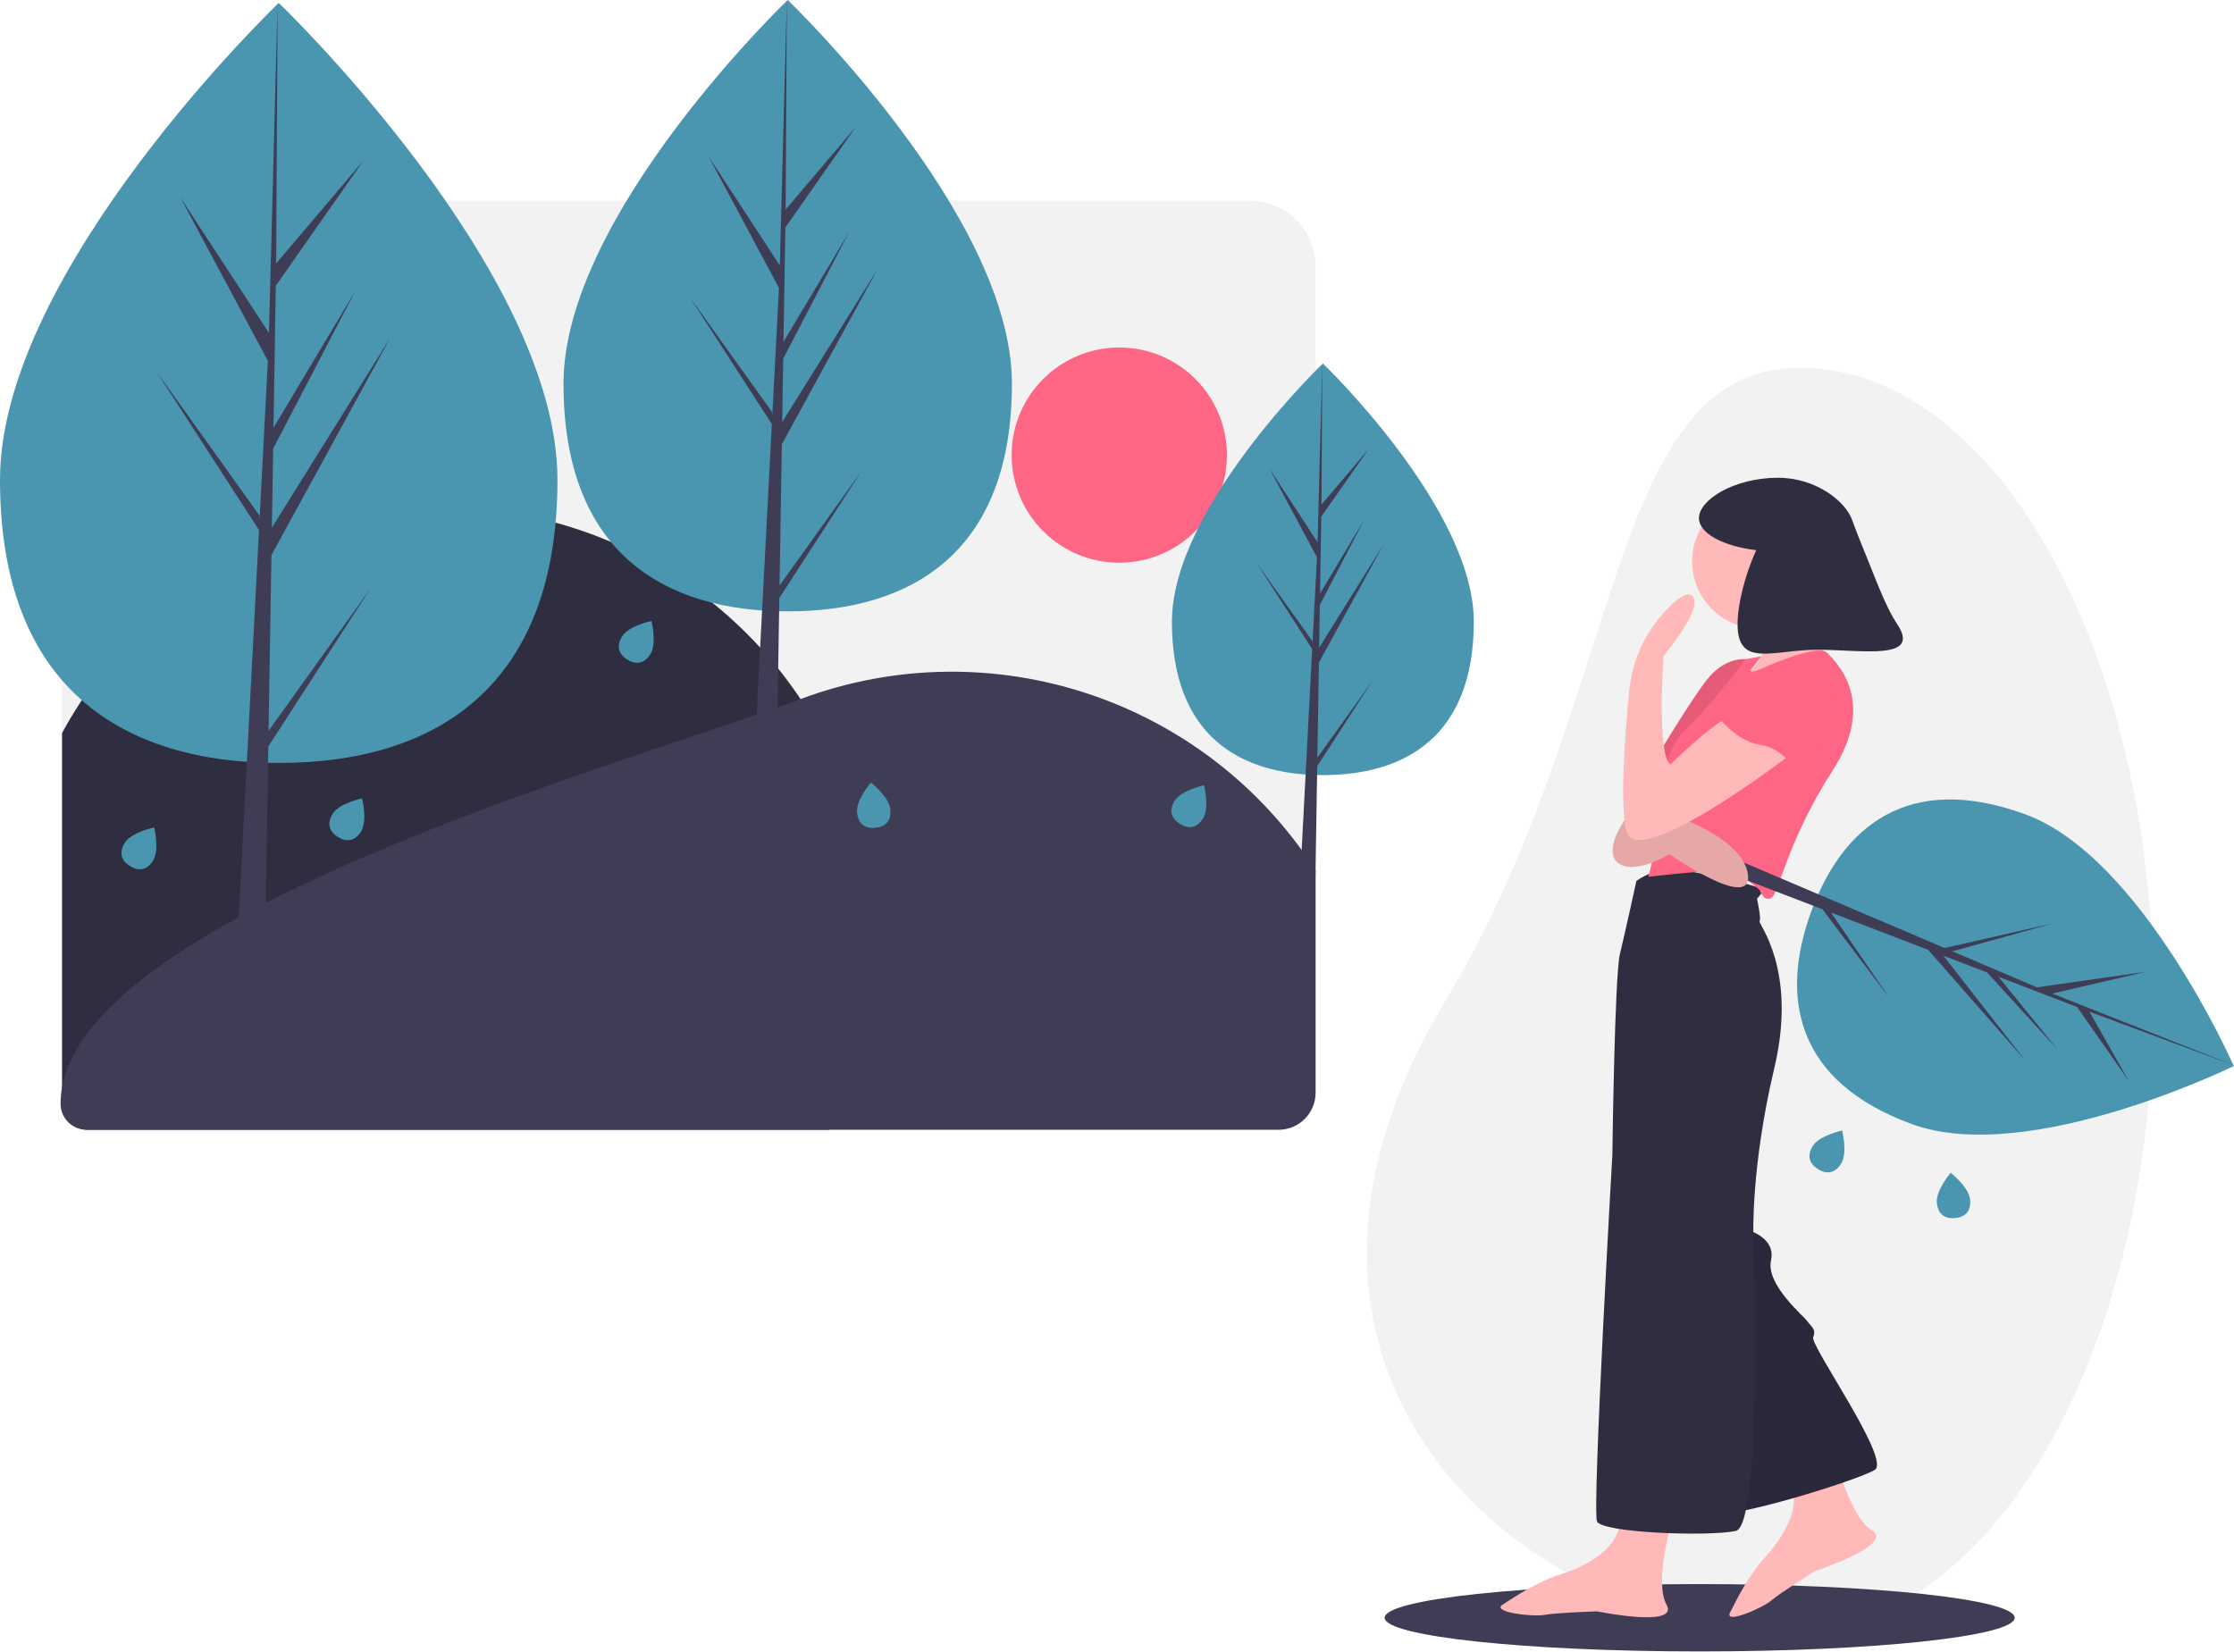
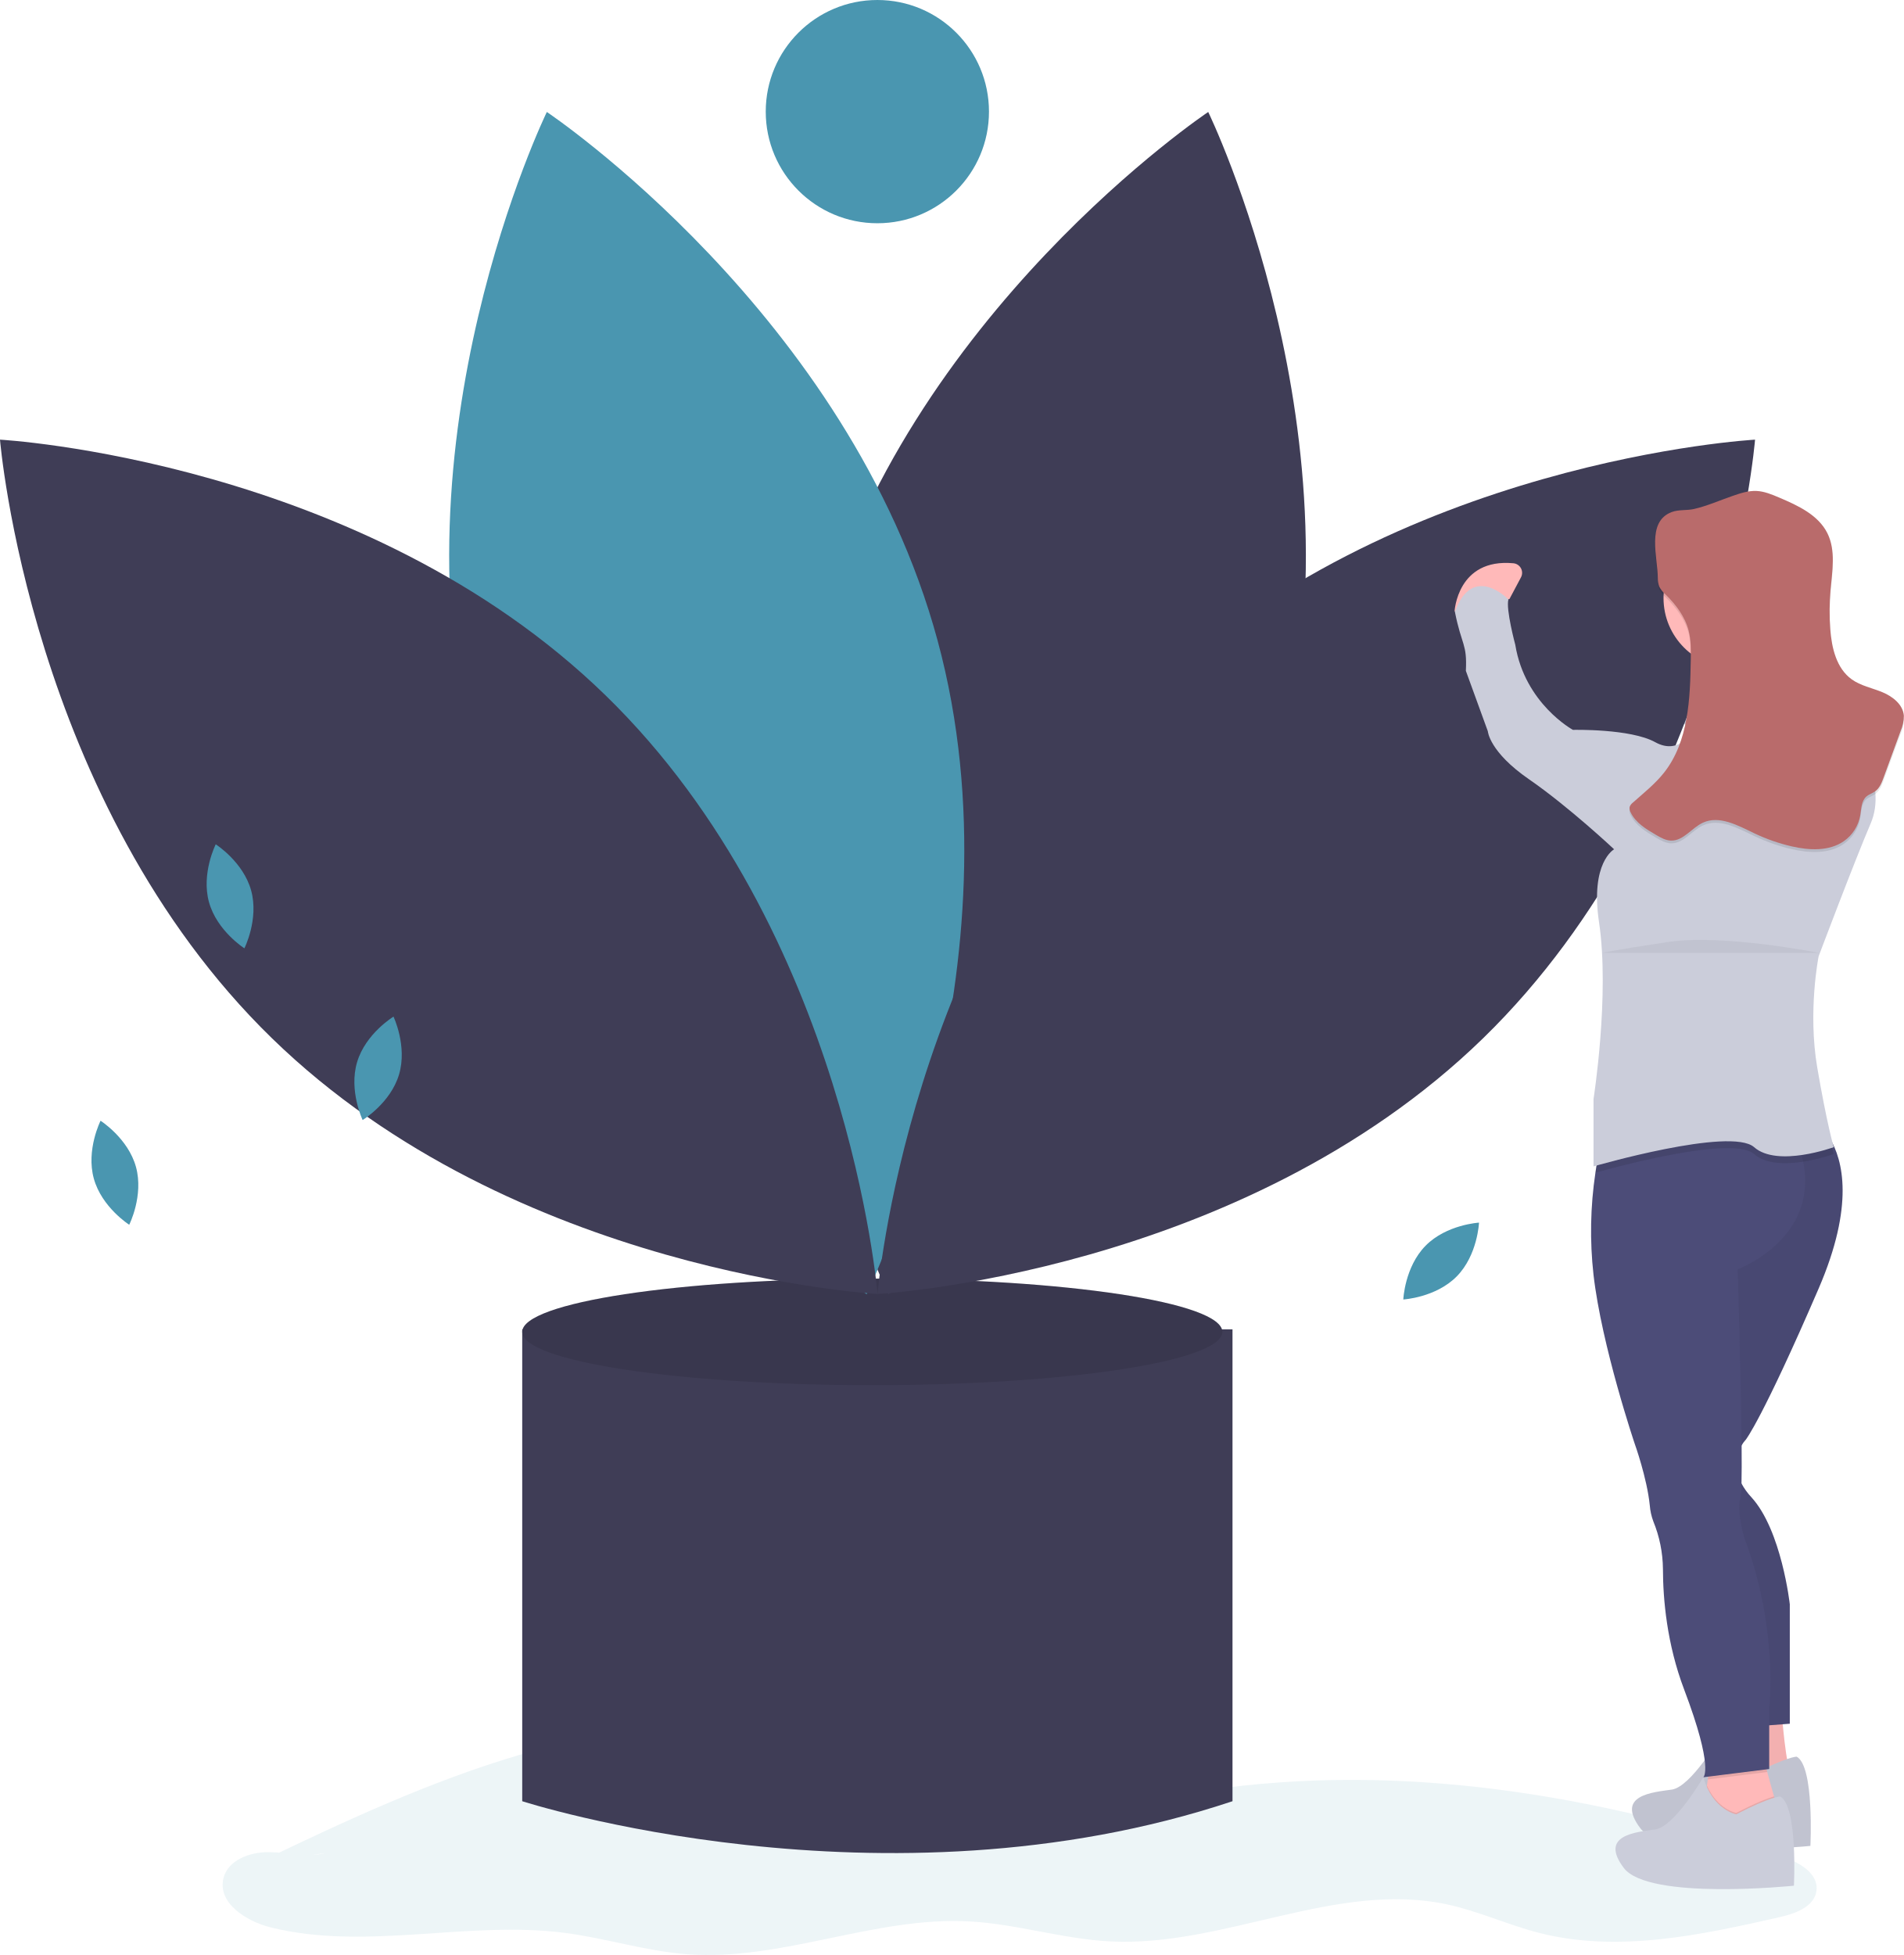
- <svg xmlns="http://www.w3.org/2000/svg" id="a2bf0e62-d46b-4c0f-9d8e-4cf60e4b73ff" data-name="Layer 1" width="1127.558" height="833.655" viewBox="0 0 1127.558 833.655">
-   <path d="M700.236,167.799V584.788a18.694,18.694,0,0,1-18.694,18.694H80.715a13.177,13.177,0,0,1-13.177-13.177V219.3a84.836,84.836,0,0,1,84.836-84.836h514.526A33.336,33.336,0,0,1,700.236,167.799Z" transform="translate(-36.22112 -33.17271)" fill="#f2f2f2" />
-   <path d="M477.103,507.329a217.016,217.016,0,0,1-22.306,96.153H80.715a13.177,13.177,0,0,1-13.177-13.177V403.22a218.005,218.005,0,0,1,409.566,104.109Z" transform="translate(-36.22112 -33.17271)" fill="#2f2e41" />
-   <path d="M700.236,472.538v112.25a18.694,18.694,0,0,1-18.694,18.694H79.886a13.083,13.083,0,0,1-13.083-13.079l0-.133c0-93.495,290.799-173.243,373.483-204.21a218.26,218.26,0,0,1,259.949,86.479Z" transform="translate(-36.22112 -33.17271)" fill="#3f3d56" />
-   <circle cx="564.926" cy="229.738" r="54.315" fill="#ff6584" />
-   <path d="M317.583,275.373c0,105.949-62.985,142.942-140.681,142.942S36.221,381.322,36.221,275.373,176.902,34.641,176.902,34.641,317.583,169.424,317.583,275.373Z" transform="translate(-36.22112 -33.17271)" fill="#4a96b0" />
-   <polygon points="135.556 368.936 136.997 280.266 196.958 170.569 137.222 266.356 137.87 226.487 179.195 147.122 138.042 215.936 138.042 215.936 139.206 144.229 183.459 81.045 139.39 132.953 140.118 1.468 135.543 175.531 135.919 168.35 90.928 99.484 135.198 182.134 131.006 262.219 130.881 260.093 79.014 187.621 130.724 267.603 130.2 277.618 130.106 277.769 130.149 278.591 119.513 481.772 133.723 481.772 135.428 376.825 187.011 297.04 135.556 368.936" fill="#3f3d56" />
-   <path d="M546.961,226.816c0,85.225-50.665,114.982-113.163,114.982S320.635,312.041,320.635,226.816,433.798,33.173,433.798,33.173,546.961,141.592,546.961,226.816Z" transform="translate(-36.22112 -33.17271)" fill="#4a96b0" />
-   <polygon points="393.454 295.589 394.613 224.263 442.846 136.024 394.795 213.075 395.316 181.004 428.558 117.163 395.454 172.517 395.454 172.517 396.391 114.836 431.987 64.011 396.538 105.766 397.124 0 393.444 140.015 393.747 134.239 357.556 78.843 393.166 145.327 389.794 209.746 389.694 208.036 347.972 149.74 389.567 214.077 389.146 222.133 389.07 222.254 389.105 222.916 380.549 386.353 391.98 386.353 393.351 301.935 434.845 237.756 393.454 295.589" fill="#3f3d56" />
-   <path d="M780.091,347.038c0,57.376-34.109,77.41-76.185,77.41s-76.185-20.034-76.185-77.41,76.185-130.368,76.185-130.368S780.091,289.662,780.091,347.038Z" transform="translate(-36.22112 -33.17271)" fill="#4a96b0" />
-   <polygon points="664.909 382.498 665.689 334.48 698.161 275.073 665.812 326.947 666.162 305.355 688.542 262.376 666.255 299.642 666.255 299.642 666.886 260.809 690.851 226.592 666.985 254.703 667.38 183.497 664.902 277.76 665.106 273.872 640.741 236.577 664.715 281.337 662.445 324.706 662.377 323.555 634.289 284.308 662.292 327.622 662.008 333.045 661.958 333.127 661.981 333.572 656.221 443.604 663.917 443.604 664.84 386.771 692.775 343.563 664.909 382.498" fill="#3f3d56" />
-   <path d="M218.453,452.9c-3.372,5.378-7.746,5.252-11.691,2.779s-5.964-6.355-2.593-11.733,14.803-7.744,14.803-7.744S221.824,447.521,218.453,452.9Z" transform="translate(-36.22112 -33.17271)" fill="#4a96b0" />
-   <path d="M113.492,467.58c-3.372,5.378-7.746,5.252-11.691,2.779s-5.964-6.355-2.593-11.733,14.803-7.744,14.803-7.744S116.864,462.201,113.492,467.58Z" transform="translate(-36.22112 -33.17271)" fill="#4a96b0" />
-   <path d="M485.583,441.707c.624,6.317-2.914,8.894-7.546,9.351s-8.606-1.377-9.23-7.694,6.97-15.182,6.97-15.182S484.959,435.39,485.583,441.707Z" transform="translate(-36.22112 -33.17271)" fill="#4a96b0" />
-   <path d="M364.517,363.353c-3.372,5.378-7.746,5.252-11.691,2.779s-5.964-6.355-2.593-11.733,14.803-7.744,14.803-7.744S367.888,357.975,364.517,363.353Z" transform="translate(-36.22112 -33.17271)" fill="#4a96b0" />
-   <path d="M643.432,446.294c-3.372,5.378-7.746,5.252-11.691,2.779s-5.964-6.355-2.593-11.733,14.803-7.744,14.803-7.744S646.804,440.915,643.432,446.294Z" transform="translate(-36.22112 -33.17271)" fill="#4a96b0" />
-   <path d="M1123.091,537.827c0,176.179-79.992,315.163-178.5,319-128.463,5.003-296.357-123.086-178.5-319,90.818-150.967,79.917-319,178.5-319S1123.091,361.648,1123.091,537.827Z" transform="translate(-36.22112 -33.17271)" fill="#f2f2f2" />
-   <ellipse cx="857.87" cy="816.655" rx="159" ry="17" fill="#3f3d56" />
-   <path d="M1030.583,638.707c.624,6.317-2.914,8.894-7.546,9.351s-8.606-1.377-9.23-7.694,6.97-15.182,6.97-15.182S1029.959,632.39,1030.583,638.707Z" transform="translate(-36.22112 -33.17271)" fill="#4a96b0" />
-   <path d="M965.492,620.58c-3.372,5.378-7.746,5.252-11.691,2.779s-5.964-6.355-2.593-11.733,14.803-7.744,14.803-7.744S968.864,615.201,965.492,620.58Z" transform="translate(-36.22112 -33.17271)" fill="#4a96b0" />
-   <path d="M961.835,765.94s7.53,32.762,19.258,39.823-28.627,20.451-28.627,20.451-17.564,10.889-22.126,14.826-24.114,12.361-20.891,6.105,8.884-18.153,17.825-28.037,20.694-27.579,10.455-41.36S961.835,765.94,961.835,765.94Z" transform="translate(-36.22112 -33.17271)" fill="#ffb9b9" />
-   <path d="M921.062,367.368l-3.947-1.409s-10.148-1.409-19.451,10.43-30.586,47.781-30.586,47.781l-7.893,18.605,27.908.846,21.001-46.231Z" transform="translate(-36.22112 -33.17271)" fill="#ff6584" />
-   <path d="M921.062,367.368l-3.947-1.409s-10.148-1.409-19.451,10.43-30.586,47.781-30.586,47.781l-7.893,18.605,27.908.846,21.001-46.231Z" transform="translate(-36.22112 -33.17271)" opacity="0.1" />
-   <path d="M916.834,653.632s15.927,3.524,13.249,15.786,16.632,28.19,18.464,30.868,4.51,3.806,2.819,7.893,39.324,61.735,31.149,66.95-74.42,25.652-80.34,21.565-10.712-137.847-10.712-137.847Z" transform="translate(-36.22112 -33.17271)" fill="#2f2e41" />
-   <path d="M916.834,653.632s15.927,3.524,13.249,15.786,16.632,28.19,18.464,30.868,4.51,3.806,2.819,7.893,39.324,61.735,31.149,66.95-74.42,25.652-80.34,21.565-10.712-137.847-10.712-137.847Z" transform="translate(-36.22112 -33.17271)" opacity="0.1" />
-   <path d="M880.61,799.09s-9.866,32.136-3.242,44.117-35.018,3.391-35.018,3.391-20.655.644-26.575,1.772-27.063-1.357-21.144-5.163,16.773-11.276,29.458-15.363,31.713-13.531,29.74-30.586S880.61,799.09,880.61,799.09Z" transform="translate(-36.22112 -33.17271)" fill="#ffb9b9" />
-   <path d="M862.146,477.871a31.065,31.065,0,0,1,18.746-5.779c10.853.423,46.372,8.88,45.385,10.571a35.631,35.631,0,0,1-3.242,4.228s2.255,10.289,1.269,11.276,19.31,24.243,7.47,74.138-10.571,84.428-10.571,84.428,4.792,146.304-8.88,149.263-67.514.987-70.051-4.792,7.752-185.205,7.752-185.205,1.128-90.206,3.806-101.2S862.146,477.871,862.146,477.871Z" transform="translate(-36.22112 -33.17271)" fill="#2f2e41" />
-   <circle cx="888.013" cy="283.383" r="33.968" fill="#ffb9b9" />
-   <path d="M919.089,339.037s21.001,20.578-4.933,36.505c-18.261,11.215,44.117-8.739,44.117-8.739S945.305,333.681,947.279,326.07,919.089,339.037,919.089,339.037Z" transform="translate(-36.22112 -33.17271)" fill="#ffb9b9" />
-   <path d="M924.304,371.173s29.176-13.39,33.968-8.598,25.512,24.525,2.96,59.48-26.921,61.171-30.727,64.131-6.202-3.806-6.202-3.806-10.994-10.007-18.182-10.007-37.915,3.383-37.915,3.383l8.598-34.109s-4.228-26.921,10.148-40.311,30.163-35.378,30.163-35.378L925.257,364.471l-5.376,6.846S919.089,373.428,924.304,371.173Z" transform="translate(-36.22112 -33.17271)" fill="#ff6584" />
-   <path d="M1001.258,600.647c-58.905-21.514-66.683-64.043-50.906-107.24s49.133-70.703,108.038-49.189,105.275,127.097,105.275,127.097S1060.162,622.161,1001.258,600.647Z" transform="translate(-36.22112 -33.17271)" fill="#4a96b0" />
-   <polygon points="924.182 460.676 973.187 479.482 1022 535.094 980.875 482.432 1002.91 490.888 1038.643 529.979 1008.741 493.126 1008.741 493.126 1048.371 508.334 1074.514 545.767 1054.603 510.725 1127.558 537.829 1031.712 499.941 1035.628 501.608 1083.052 490.578 1028.111 498.408 984.438 479.816 985.645 480.178 1036.469 466.057 981.502 478.566 976.04 476.241 975.975 476.158 975.509 476.015 864.706 428.845 861.82 436.745 919.822 459.003 953.706 503.883 924.182 460.676" fill="#3f3d56" />
-   <path d="M857.213,445.594s-12.544,16.914-4.228,23.256,25.793-4.51,25.793-4.51,40.311,28.049,39.747,11.558-29.458-27.908-29.458-27.908l-19.451.564,2.96-9.725-8.175-.846Z" transform="translate(-36.22112 -33.17271)" fill="#ffb9b9" />
-   <path d="M857.213,445.594s-12.544,16.914-4.228,23.256,25.793-4.51,25.793-4.51,40.311,28.049,39.747,11.558-29.458-27.908-29.458-27.908l-19.451.564,2.96-9.725-8.175-.846Z" transform="translate(-36.22112 -33.17271)" opacity="0.1" />
-   <path d="M941.359,413.035s-79.213,61.03-84.287,39.606c-3.298-13.924-.761-48.208,1.419-70.506a69.107,69.107,0,0,1,20.469-42.801c4.752-4.63,9.161-7.535,11.375-5.371,6.202,6.061-14.518,30.304-14.518,30.304s-3.383,49.191,3.383,54.829c0,0,24.51-23.667,29.592-23.321S941.359,413.035,941.359,413.035Z" transform="translate(-36.22112 -33.17271)" fill="#ffb9b9" />
-   <path d="M993.828,348.319c-6.489-9.768-11.847-25.479-17.628-39.315-1.874-4.484-3.585-9.027-5.261-13.589-3.378-9.194-18.085-21.063-37.347-21.063-22.015,0-39.862,11.079-39.862,20.374,0,7.685,12.204,14.163,28.872,16.178-5.856,13.071-9.384,27.578-9.384,37.415,0,22.26,18.045,12.845,40.305,12.845S1006.145,366.86,993.828,348.319Z" transform="translate(-36.22112 -33.17271)" fill="#2f2e41" />
-   <path d="M958.273,374.979s14.095,35.942-17.618,44.117c0,0-6.202-8.598-16.35-10.007s-19.169-11.981-19.169-11.981,20.719-29.176,36.928-29.74S958.273,374.979,958.273,374.979Z" transform="translate(-36.22112 -33.17271)" fill="#ff6584" />
+ <svg xmlns="http://www.w3.org/2000/svg" id="b4a83183-0e56-418f-b042-c525b5329012" data-name="Layer 1" width="826.557" height="848.661" viewBox="0 0 826.557 848.661">
+   <path d="M863.628,259.673s-15.493,8.938-10.726,21.452c0,0,16.089,4.767,22.644,16.685s57.206,54.822,57.206,54.822l36.945-18.473s-12.852-17.157-53.502-29.137c0,0-23.964-25.685-32.307-30.452S863.628,259.673,863.628,259.673Z" transform="translate(-186.7215 -25.66941)" fill="#cbcdda" />
+   <path d="M863.628,259.673s-15.493,8.938-10.726,21.452c0,0,16.089,4.767,22.644,16.685s57.206,54.822,57.206,54.822l36.945-18.473s-12.852-17.157-53.502-29.137c0,0-23.964-25.685-32.307-30.452S863.628,259.673,863.628,259.673Z" transform="translate(-186.7215 -25.66941)" opacity="0.05" />
+   <path d="M327.975,830.099c-7.955,1.966-16.277-.329-24.47-.426s-17.753,3.346-19.761,11.291c-2.697,10.671,9.777,18.715,20.457,21.374,41.453,10.317,85.334-3.074,127.701,2.388,17.854,2.302,35.216,7.934,53.167,9.277,41.088,3.074,81.233-16.466,122.377-14.264,20.613,1.103,40.648,7.65,61.263,8.7,49.325,2.513,97.987-26.444,146.274-16.068,13.635,2.93,26.436,8.903,39.947,12.362,34.156,8.746,70.114.951,104.498-6.849,6.828-1.549,15.058-4.563,15.9-11.513.928-7.669-7.878-12.479-15.204-14.929-80.114-26.793-165.887-40.987-249.45-28.604-19.016,2.818-37.978,7.006-57.2,6.729-42.544-.612-81.639-22.805-123.406-30.923-79.142-15.382-158.271,20.505-230.924,55.456" transform="translate(-186.7215 -25.66941)" fill="#4a96b0" opacity="0.1" />
+   <path d="M437.666,602.735h-24.228v204.836s156.38,50.658,308.356,0V602.735Z" transform="translate(-186.7215 -25.66941)" fill="#3f3d56" />
+   <ellipse cx="378.692" cy="578.167" rx="151.975" ry="23.127" fill="#3f3d56" />
+   <ellipse cx="378.692" cy="578.167" rx="151.975" ry="23.127" opacity="0.1" />
+   <path d="M742.075,358.002C703.736,499.724,572.419,587.496,572.419,587.496s-69.159-142.005-30.82-283.726S711.254,74.276,711.254,74.276,780.413,216.281,742.075,358.002Z" transform="translate(-186.7215 -25.66941)" fill="#3f3d56" />
+   <path d="M393.302,358.002C431.641,499.724,562.958,587.496,562.958,587.496s69.159-142.005,30.82-283.726S424.123,74.276,424.123,74.276,354.964,216.281,393.302,358.002Z" transform="translate(-186.7215 -25.66941)" fill="#4a96b0" />
+   <path d="M449.638,327.545C554.839,429.954,567.688,587.38,567.688,587.38S409.973,578.769,304.772,476.36,186.721,216.524,186.721,216.524,344.437,225.136,449.638,327.545Z" transform="translate(-186.7215 -25.66941)" fill="#3f3d56" />
+   <path d="M685.739,327.545C580.538,429.954,567.688,587.38,567.688,587.38S725.404,578.769,830.605,476.36,948.655,216.524,948.655,216.524,790.94,225.136,685.739,327.545Z" transform="translate(-186.7215 -25.66941)" fill="#3f3d56" />
+   <circle cx="380.894" cy="48.456" r="48.456" fill="#4a96b0" />
+   <path d="M277.449,417.28c3.436,12.467,15.373,20.052,15.373,20.052s6.366-12.629,2.931-25.096-15.373-20.052-15.373-20.052S274.013,404.813,277.449,417.28Z" transform="translate(-186.7215 -25.66941)" fill="#4a96b0" />
+   <path d="M341.758,486.713c-3.698,12.392,2.4,25.152,2.4,25.152s12.094-7.331,15.793-19.723-2.4-25.152-2.4-25.152S345.457,474.321,341.758,486.713Z" transform="translate(-186.7215 -25.66941)" fill="#4a96b0" />
+   <path d="M805.618,566.429c-9.077,9.211-9.674,23.341-9.674,23.341s14.12-.804,23.197-10.016,9.674-23.341,9.674-23.341S814.695,557.217,805.618,566.429Z" transform="translate(-186.7215 -25.66941)" fill="#4a96b0" />
+   <path d="M960.163,767.971s1.788,26.219,4.767,29.199-26.815,4.767-26.815,4.767l4.171-33.966Z" transform="translate(-186.7215 -25.66941)" fill="#ffb9b9" />
+   <path d="M960.163,767.971s1.788,26.219,4.767,29.199-26.815,4.767-26.815,4.767l4.171-33.966Z" transform="translate(-186.7215 -25.66941)" opacity="0.05" />
+   <path d="M966.718,788.231s-4.171,0-19.069,7.747c0,0-10.13-1.788-14.301-16.089,0,0-12.514,21.452-20.856,22.644S888.06,804.917,898.786,819.218s73.891,7.747,73.891,7.747S974.465,792.403,966.718,788.231Z" transform="translate(-186.7215 -25.66941)" fill="#cbcdda" />
+   <path d="M966.718,788.231s-4.171,0-19.069,7.747c0,0-10.13-1.788-14.301-16.089,0,0-12.514,21.452-20.856,22.644S888.06,804.917,898.786,819.218s73.891,7.747,73.891,7.747S974.465,792.403,966.718,788.231Z" transform="translate(-186.7215 -25.66941)" opacity="0.05" />
+   <path d="M957.78,808.492l-4.171,11.322-27.411-7.747,1.561-11.239.375-2.711,1.043-7.502s23.24-5.959,23.24-2.979a46.231,46.231,0,0,0,1.526,7.258c.953,3.665,2.151,7.842,2.956,10.589C957.422,807.3,957.78,808.492,957.78,808.492Z" transform="translate(-186.7215 -25.66941)" fill="#ffb9b9" />
+   <path d="M942.823,653.083c-1.877,3.176-4.004,9.135-.054,16.584a28.874,28.874,0,0,0,4.284,5.941c13.11,14.301,16.685,46.48,16.685,46.48V773.93l-8.938.685-14.301,1.102-21.452-88.192s-12.514-64.357-6.555-75.679,11.322-82.233,11.322-82.233l4.946-5.125,11.739-12.156h33.966a22.841,22.841,0,0,1,6.609,7.389c5.703,9.439,10.821,29.068-4.821,65.31-24.432,56.61-31.582,65.548-31.582,65.548A13.73,13.73,0,0,0,942.823,653.083Z" transform="translate(-186.7215 -25.66941)" fill="#4c4c78" />
+   <path d="M942.823,653.083c-1.877,3.176-4.004,9.135-.054,16.584a28.874,28.874,0,0,0,4.284,5.941c13.11,14.301,16.685,46.48,16.685,46.48V773.93l-8.938.685-14.301,1.102-21.452-88.192s-12.514-64.357-6.555-75.679,11.322-82.233,11.322-82.233l4.946-5.125,11.739-12.156h33.966a22.841,22.841,0,0,1,6.609,7.389c5.703,9.439,10.821,29.068-4.821,65.31-24.432,56.61-31.582,65.548-31.582,65.548A13.73,13.73,0,0,0,942.823,653.083Z" transform="translate(-186.7215 -25.66941)" opacity="0.05" />
+   <path d="M953.942,794.894l-25.808,3.224,1.043-7.502s23.24-5.959,23.24-2.979A46.231,46.231,0,0,0,953.942,794.894Z" transform="translate(-186.7215 -25.66941)" opacity="0.1" />
+   <path d="M941.095,576.689s1.484,46.909,1.728,76.394c.054,6.668.048,12.448-.054,16.584a36.738,36.738,0,0,1-.483,6.537c-1.788,5.363,1.788,17.281,1.788,17.281,14.897,39.329,10.726,73.891,10.726,73.891V793.595l-28.603,3.575s4.767-3.575-8.343-38.137c-7.532-19.855-9.165-39.311-9.189-52.278a55.945,55.945,0,0,0-4.183-20.683,25.516,25.516,0,0,1-1.526-6.889c-1.192-11.918-6.555-26.815-6.555-26.815s-14.301-42.309-17.877-73.295a170.673,170.673,0,0,1,.828-44.329,110.625,110.625,0,0,1,2.151-11.09s58.255-36.659,80.249-11.322a28.691,28.691,0,0,1,4.964,8.343,55.061,55.061,0,0,1,2.813,9.284C976.378,563.585,941.095,576.689,941.095,576.689Z" transform="translate(-186.7215 -25.66941)" fill="#4c4c78" />
+   <circle cx="752.585" cy="259.627" r="30.391" fill="#ffb9b9" />
+   <path d="M922.622,304.365s12.514,35.158,0,53.63,39.925,12.514,39.925,12.514l20.26-24.432s-23.836,0-25.028-41.713S922.622,304.365,922.622,304.365Z" transform="translate(-186.7215 -25.66941)" fill="#ffb9b9" />
+   <path d="M982.807,526.634a78.203,78.203,0,0,1-13.277,3.325c-7.419,1.144-16.173,1.186-21.285-3.325-3.033-2.676-10.506-3.003-19.486-2.145-18.914,1.812-44.513,8.867-49.406,10.255a110.625,110.625,0,0,1,2.151-11.09s58.255-36.659,80.249-11.322h12.71a22.841,22.841,0,0,1,6.609,7.389C982.17,524.465,982.807,526.634,982.807,526.634Z" transform="translate(-186.7215 -25.66941)" opacity="0.1" />
+   <path d="M957.78,808.492l-4.171,11.322-27.411-7.747,1.561-11.239c4.708,10.416,12.74,11.834,12.74,11.834,8.664-4.505,13.7-6.388,16.399-7.181C957.422,807.3,957.78,808.492,957.78,808.492Z" transform="translate(-186.7215 -25.66941)" opacity="0.1" />
+   <path d="M959.567,805.512s-4.171,0-19.069,7.747c0,0-10.13-1.788-14.301-16.089,0,0-12.514,21.452-20.856,22.644s-24.432,2.384-13.706,16.685,73.891,7.747,73.891,7.747S967.314,809.684,959.567,805.512Z" transform="translate(-186.7215 -25.66941)" fill="#cbcdda" />
+   <path d="M818.194,291.117s1.163-23.209,25.554-20.937a4.17,4.17,0,0,1,3.29,6.105l-5.001,9.413Z" transform="translate(-186.7215 -25.66941)" fill="#ffb9b9" />
+   <path d="M958.971,353.228s-29.199-4.767-36.945-10.726c0,0-5.959,11.322-16.685,5.363s-35.754-5.363-35.754-5.363-20.856-11.322-25.028-36.945c0,0-4.171-15.493-2.979-19.665,0,0-15.493-16.089-23.24,5.363,2.979,14.897,5.363,13.706,4.767,25.623l9.534,26.219s.596,8.938,17.877,20.856,36.945,30.391,36.945,30.391-10.428,5.661-6.555,31.582c4.734,31.683-2.384,76.87-2.384,76.87v29.199s59.589-17.281,69.72-8.343,34.562,0,34.562,0-2.979-10.13-7.151-34.562.596-48.267.596-48.267,15.493-41.117,22.644-57.802-5.363-39.329-17.877-47.672-17.175-3.334-17.175-3.334S985.787,347.865,958.971,353.228Z" transform="translate(-186.7215 -25.66941)" fill="#cbcdda" />
+   <path d="M906.44,277.864a10.536,10.536,0,0,0,.618,3.64,11.479,11.479,0,0,0,2.795,3.472c4.462,4.361,8.377,9.543,9.948,15.582,1.063,4.088,1.006,8.373.942,12.597-.259,17.11-.976,35.577-11.544,49.036-3.884,4.946-8.876,8.88-13.57,13.065a4.093,4.093,0,0,0-1.426,1.909,3.573,3.573,0,0,0,.442,2.358c2.178,4.529,6.77,7.307,11.118,9.828,1.987,1.152,4.081,2.336,6.377,2.41,5.418.175,8.999-5.548,13.93-7.799,7.178-3.277,15.234,1.284,22.359,4.676A78.792,78.792,0,0,0,964.57,394.27c7.627,1.759,16.25,2.192,22.671-2.284a17.313,17.313,0,0,0,7.062-11.051c.516-2.912.436-6.292,2.64-8.263,1.135-1.016,2.685-1.437,3.914-2.338,1.906-1.396,2.813-3.746,3.624-5.965l7.34-20.07a16.494,16.494,0,0,0,1.435-6.741c-.352-4.832-4.809-8.341-9.284-10.199s-9.424-2.774-13.359-5.601c-6.654-4.781-8.708-13.709-9.306-21.881a105.34,105.34,0,0,1,.12-16.854c.727-8.313,2.352-17.165-1.346-24.646-3.95-7.99-12.81-12.069-21.015-15.55-3.151-1.337-6.386-2.693-9.805-2.844-3.618-.16-7.142,1.043-10.563,2.229-5.437,1.885-10.954,4.327-16.567,5.606-3.153.718-6.609.181-9.65,1.321C901.307,253.329,906.44,268.868,906.44,277.864Z" transform="translate(-186.7215 -25.66941)" opacity="0.1" />
+   <path d="M906.44,276.673a10.536,10.536,0,0,0,.618,3.64,11.479,11.479,0,0,0,2.795,3.472c4.462,4.361,8.377,9.543,9.948,15.582,1.063,4.088,1.006,8.373.942,12.597-.259,17.11-.976,35.577-11.544,49.036-3.884,4.946-8.876,8.88-13.57,13.065a4.093,4.093,0,0,0-1.426,1.909,3.573,3.573,0,0,0,.442,2.358c2.178,4.529,6.77,7.307,11.118,9.828,1.987,1.152,4.081,2.336,6.377,2.41,5.418.175,8.999-5.548,13.93-7.799,7.178-3.277,15.234,1.284,22.359,4.676A78.792,78.792,0,0,0,964.57,393.078c7.627,1.759,16.25,2.192,22.671-2.284a17.313,17.313,0,0,0,7.062-11.051c.516-2.912.436-6.292,2.64-8.263,1.135-1.016,2.685-1.437,3.914-2.338,1.906-1.396,2.813-3.746,3.624-5.965l7.34-20.07a16.494,16.494,0,0,0,1.435-6.741c-.352-4.832-4.809-8.341-9.284-10.199s-9.424-2.774-13.359-5.601c-6.654-4.781-8.708-13.709-9.306-21.881a105.34,105.34,0,0,1,.12-16.854c.727-8.313,2.352-17.165-1.346-24.646-3.95-7.99-12.81-12.069-21.015-15.55-3.151-1.337-6.386-2.693-9.805-2.844-3.618-.16-7.142,1.043-10.563,2.229-5.437,1.885-10.954,4.327-16.567,5.606-3.153.718-6.609.181-9.65,1.321C901.307,252.138,906.44,267.676,906.44,276.673Z" transform="translate(-186.7215 -25.66941)" fill="#b96b6b" />
+   <path d="M882.412,439.295s4.754-1.152,28.59-4.727,65.548,4.767,65.548,4.767" transform="translate(-186.7215 -25.66941)" opacity="0.05" />
+   <path d="M227.449,537.28c3.436,12.467,15.373,20.052,15.373,20.052s6.366-12.629,2.931-25.096-15.373-20.052-15.373-20.052S224.013,524.813,227.449,537.28Z" transform="translate(-186.7215 -25.66941)" fill="#4a96b0" />
</svg>
